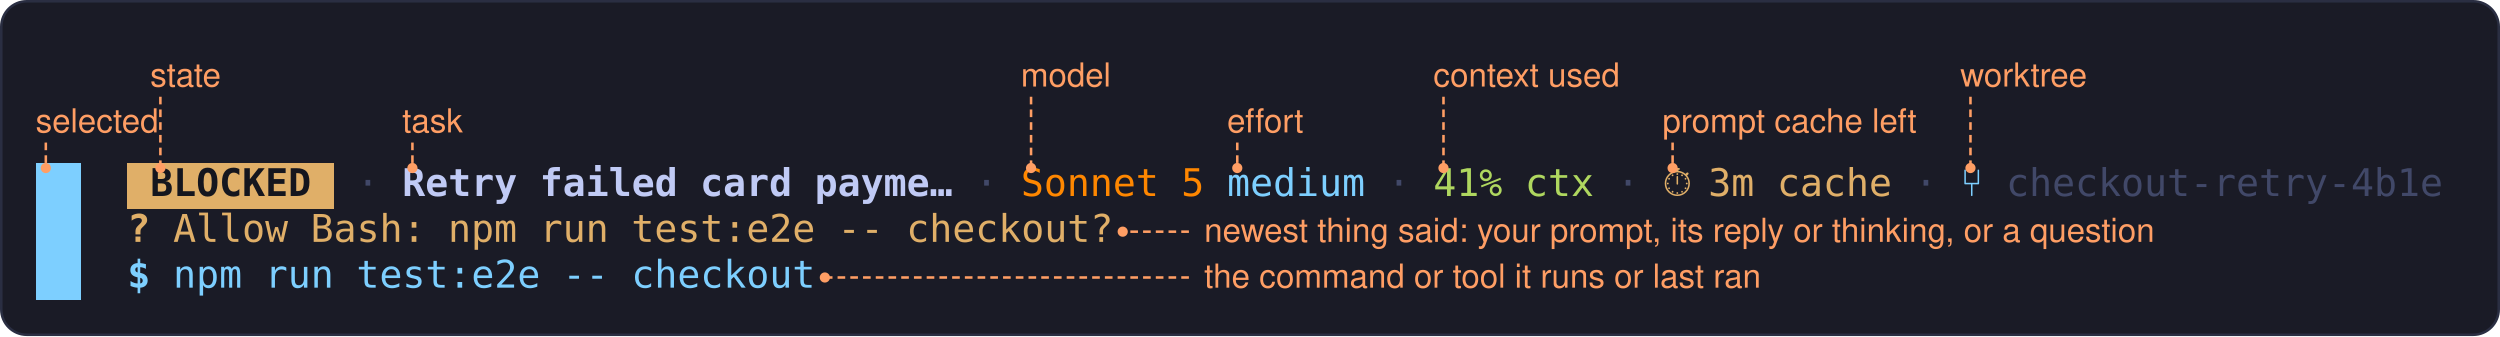
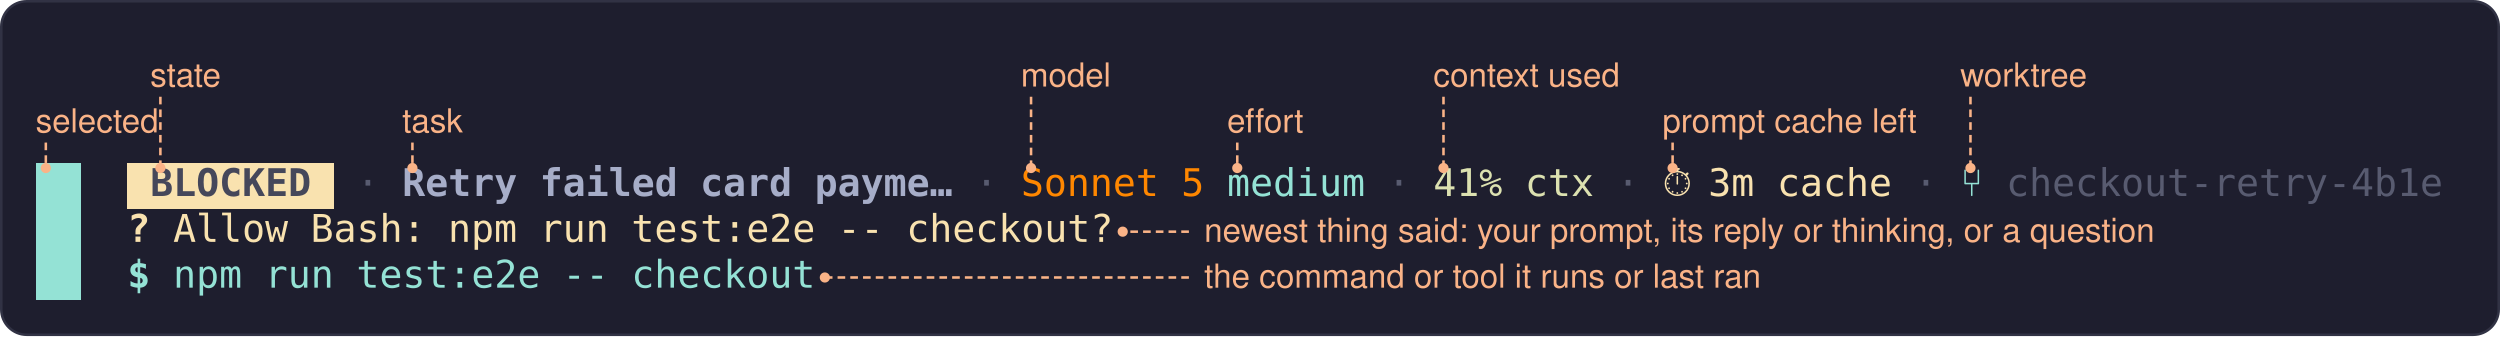
<svg xmlns="http://www.w3.org/2000/svg" width="982" height="132" viewBox="0 0 982 132">
-   <rect x="0.5" y="0.5" width="981" height="131" rx="10" fill="#1a1b26" stroke="#2a2e42" />
+   <rect x="0.5" y="0.5" width="981" height="131" rx="10" fill="#1e1e2e" stroke="#313244" />
  <g transform="translate(14 64)" font-family="ui-monospace, SFMono-Regular, Menlo, Consolas, 'DejaVu Sans Mono', 'Liberation Mono', monospace" font-size="15">
-     <rect x="36" y="0" width="81" height="18" fill="#e0af68" shape-rendering="crispEdges" />
-     <rect x="0" y="0" width="9" height="18" fill="#7dcfff" shape-rendering="crispEdges" />
-     <rect x="9" y="0" width="9" height="18" fill="#7dcfff" shape-rendering="crispEdges" />
-     <text x="45 54 63 72 81 90 99" y="13" fill="#15161e" font-weight="bold">BLOCKED</text>
-     <text x="126" y="13" fill="#414868">·</text>
-     <text x="144 153 162 171 180" y="13" fill="#c0caf5" font-weight="bold">Retry</text>
-     <text x="198 207 216 225 234 243" y="13" fill="#c0caf5" font-weight="bold">failed</text>
-     <text x="261 270 279 288" y="13" fill="#c0caf5" font-weight="bold">card</text>
-     <text x="306 315 324 333 342 351" y="13" fill="#c0caf5" font-weight="bold">payme…</text>
-     <text x="369" y="13" fill="#414868">·</text>
+     <rect x="36" y="0" width="81" height="18" fill="#f9e2af" shape-rendering="crispEdges" />
+     <rect x="0" y="0" width="9" height="18" fill="#94e2d5" shape-rendering="crispEdges" />
+     <rect x="9" y="0" width="9" height="18" fill="#94e2d5" shape-rendering="crispEdges" />
+     <text x="45 54 63 72 81 90 99" y="13" fill="#45475a" font-weight="bold">BLOCKED</text>
+     <text x="126" y="13" fill="#585b70">·</text>
+     <text x="144 153 162 171 180" y="13" fill="#a6adc8" font-weight="bold">Retry</text>
+     <text x="198 207 216 225 234 243" y="13" fill="#a6adc8" font-weight="bold">failed</text>
+     <text x="261 270 279 288" y="13" fill="#a6adc8" font-weight="bold">card</text>
+     <text x="306 315 324 333 342 351" y="13" fill="#a6adc8" font-weight="bold">payme…</text>
+     <text x="369" y="13" fill="#585b70">·</text>
    <text x="387 396 405 414 423 432" y="13" fill="#ff8700">Sonnet</text>
    <text x="450" y="13" fill="#ff8700">5</text>
-     <text x="468 477 486 495 504 513" y="13" fill="#7dcfff">medium</text>
-     <text x="531" y="13" fill="#414868">·</text>
-     <text x="549 558 567" y="13" fill="#afd75f">41%</text>
-     <text x="585 594 603" y="13" fill="#afd75f">ctx</text>
-     <text x="621" y="13" fill="#414868">·</text>
-     <text x="639" y="13" fill="#e0af68">⏱</text>
-     <text x="657 666" y="13" fill="#e0af68">3m</text>
-     <text x="684 693 702 711 720" y="13" fill="#e0af68">cache</text>
-     <text x="738" y="13" fill="#414868">·</text>
-     <text x="756" y="13" fill="#7dcfff">⑂</text>
-     <text x="774 783 792 801 810 819 828 837 846 855 864 873 882 891 900 909 918 927 936" y="13" fill="#414868">checkout-retry-4b1e</text>
-     <rect x="0" y="18" width="9" height="18" fill="#7dcfff" shape-rendering="crispEdges" />
-     <rect x="9" y="18" width="9" height="18" fill="#7dcfff" shape-rendering="crispEdges" />
-     <text x="36" y="31" fill="#e0af68" font-weight="bold">?</text>
-     <text x="54 63 72 81 90" y="31" fill="#e0af68">Allow</text>
-     <text x="108 117 126 135 144" y="31" fill="#e0af68">Bash:</text>
-     <text x="162 171 180" y="31" fill="#e0af68">npm</text>
-     <text x="198 207 216" y="31" fill="#e0af68">run</text>
-     <text x="234 243 252 261 270 279 288 297" y="31" fill="#e0af68">test:e2e</text>
-     <text x="315 324" y="31" fill="#e0af68">--</text>
-     <text x="342 351 360 369 378 387 396 405 414" y="31" fill="#e0af68">checkout?</text>
-     <rect x="0" y="36" width="9" height="18" fill="#7dcfff" shape-rendering="crispEdges" />
-     <rect x="9" y="36" width="9" height="18" fill="#7dcfff" shape-rendering="crispEdges" />
-     <text x="36" y="49" fill="#7dcfff" font-weight="bold">$</text>
-     <text x="54 63 72" y="49" fill="#7dcfff">npm</text>
-     <text x="90 99 108" y="49" fill="#7dcfff">run</text>
-     <text x="126 135 144 153 162 171 180 189" y="49" fill="#7dcfff">test:e2e</text>
-     <text x="207 216" y="49" fill="#7dcfff">--</text>
-     <text x="234 243 252 261 270 279 288 297" y="49" fill="#7dcfff">checkout</text>
+     <text x="468 477 486 495 504 513" y="13" fill="#94e2d5">medium</text>
+     <text x="531" y="13" fill="#585b70">·</text>
+     <text x="549 558 567" y="13" fill="#dce1b0">41%</text>
+     <text x="585 594 603" y="13" fill="#dce1b0">ctx</text>
+     <text x="621" y="13" fill="#585b70">·</text>
+     <text x="639" y="13" fill="#f9e2af">⏱</text>
+     <text x="657 666" y="13" fill="#f9e2af">3m</text>
+     <text x="684 693 702 711 720" y="13" fill="#f9e2af">cache</text>
+     <text x="738" y="13" fill="#585b70">·</text>
+     <text x="756" y="13" fill="#94e2d5">⑂</text>
+     <text x="774 783 792 801 810 819 828 837 846 855 864 873 882 891 900 909 918 927 936" y="13" fill="#585b70">checkout-retry-4b1e</text>
+     <rect x="0" y="18" width="9" height="18" fill="#94e2d5" shape-rendering="crispEdges" />
+     <rect x="9" y="18" width="9" height="18" fill="#94e2d5" shape-rendering="crispEdges" />
+     <text x="36" y="31" fill="#f9e2af" font-weight="bold">?</text>
+     <text x="54 63 72 81 90" y="31" fill="#f9e2af">Allow</text>
+     <text x="108 117 126 135 144" y="31" fill="#f9e2af">Bash:</text>
+     <text x="162 171 180" y="31" fill="#f9e2af">npm</text>
+     <text x="198 207 216" y="31" fill="#f9e2af">run</text>
+     <text x="234 243 252 261 270 279 288 297" y="31" fill="#f9e2af">test:e2e</text>
+     <text x="315 324" y="31" fill="#f9e2af">--</text>
+     <text x="342 351 360 369 378 387 396 405 414" y="31" fill="#f9e2af">checkout?</text>
+     <rect x="0" y="36" width="9" height="18" fill="#94e2d5" shape-rendering="crispEdges" />
+     <rect x="9" y="36" width="9" height="18" fill="#94e2d5" shape-rendering="crispEdges" />
+     <text x="36" y="49" fill="#94e2d5" font-weight="bold">$</text>
+     <text x="54 63 72" y="49" fill="#94e2d5">npm</text>
+     <text x="90 99 108" y="49" fill="#94e2d5">run</text>
+     <text x="126 135 144 153 162 171 180 189" y="49" fill="#94e2d5">test:e2e</text>
+     <text x="207 216" y="49" fill="#94e2d5">--</text>
+     <text x="234 243 252 261 270 279 288 297" y="49" fill="#94e2d5">checkout</text>
    <g transform="translate(0 -12)">
-       <text x="0" y="0" fill="#ff9e64" font-family="-apple-system, 'Segoe UI', Helvetica, Arial, sans-serif" font-size="13">selected</text>
+       <text x="0" y="0" fill="#fab387" font-family="-apple-system, 'Segoe UI', Helvetica, Arial, sans-serif" font-size="13">selected</text>
    </g>
-     <path d="M4 -8V2" stroke="#ff9e64" stroke-width="1" stroke-dasharray="3 2" />
-     <circle cx="4" cy="2" r="2" fill="#ff9e64" />
+     <path d="M4 -8V2" stroke="#fab387" stroke-width="1" stroke-dasharray="3 2" />
+     <circle cx="4" cy="2" r="2" fill="#fab387" />
    <g transform="translate(0 -30)">
-       <text x="45" y="0" fill="#ff9e64" font-family="-apple-system, 'Segoe UI', Helvetica, Arial, sans-serif" font-size="13">state</text>
+       <text x="45" y="0" fill="#fab387" font-family="-apple-system, 'Segoe UI', Helvetica, Arial, sans-serif" font-size="13">state</text>
    </g>
-     <path d="M49 -26V2" stroke="#ff9e64" stroke-width="1" stroke-dasharray="3 2" />
-     <circle cx="49" cy="2" r="2" fill="#ff9e64" />
+     <path d="M49 -26V2" stroke="#fab387" stroke-width="1" stroke-dasharray="3 2" />
+     <circle cx="49" cy="2" r="2" fill="#fab387" />
    <g transform="translate(0 -12)">
-       <text x="144" y="0" fill="#ff9e64" font-family="-apple-system, 'Segoe UI', Helvetica, Arial, sans-serif" font-size="13">task</text>
+       <text x="144" y="0" fill="#fab387" font-family="-apple-system, 'Segoe UI', Helvetica, Arial, sans-serif" font-size="13">task</text>
    </g>
-     <path d="M148 -8V2" stroke="#ff9e64" stroke-width="1" stroke-dasharray="3 2" />
-     <circle cx="148" cy="2" r="2" fill="#ff9e64" />
+     <path d="M148 -8V2" stroke="#fab387" stroke-width="1" stroke-dasharray="3 2" />
+     <circle cx="148" cy="2" r="2" fill="#fab387" />
    <g transform="translate(0 -30)">
-       <text x="387" y="0" fill="#ff9e64" font-family="-apple-system, 'Segoe UI', Helvetica, Arial, sans-serif" font-size="13">model</text>
+       <text x="387" y="0" fill="#fab387" font-family="-apple-system, 'Segoe UI', Helvetica, Arial, sans-serif" font-size="13">model</text>
    </g>
-     <path d="M391 -26V2" stroke="#ff9e64" stroke-width="1" stroke-dasharray="3 2" />
-     <circle cx="391" cy="2" r="2" fill="#ff9e64" />
+     <path d="M391 -26V2" stroke="#fab387" stroke-width="1" stroke-dasharray="3 2" />
+     <circle cx="391" cy="2" r="2" fill="#fab387" />
    <g transform="translate(0 -12)">
-       <text x="468" y="0" fill="#ff9e64" font-family="-apple-system, 'Segoe UI', Helvetica, Arial, sans-serif" font-size="13">effort</text>
+       <text x="468" y="0" fill="#fab387" font-family="-apple-system, 'Segoe UI', Helvetica, Arial, sans-serif" font-size="13">effort</text>
    </g>
-     <path d="M472 -8V2" stroke="#ff9e64" stroke-width="1" stroke-dasharray="3 2" />
-     <circle cx="472" cy="2" r="2" fill="#ff9e64" />
+     <path d="M472 -8V2" stroke="#fab387" stroke-width="1" stroke-dasharray="3 2" />
+     <circle cx="472" cy="2" r="2" fill="#fab387" />
    <g transform="translate(0 -30)">
-       <text x="549" y="0" fill="#ff9e64" font-family="-apple-system, 'Segoe UI', Helvetica, Arial, sans-serif" font-size="13">context used</text>
+       <text x="549" y="0" fill="#fab387" font-family="-apple-system, 'Segoe UI', Helvetica, Arial, sans-serif" font-size="13">context used</text>
    </g>
-     <path d="M553 -26V2" stroke="#ff9e64" stroke-width="1" stroke-dasharray="3 2" />
-     <circle cx="553" cy="2" r="2" fill="#ff9e64" />
+     <path d="M553 -26V2" stroke="#fab387" stroke-width="1" stroke-dasharray="3 2" />
+     <circle cx="553" cy="2" r="2" fill="#fab387" />
    <g transform="translate(0 -12)">
-       <text x="639" y="0" fill="#ff9e64" font-family="-apple-system, 'Segoe UI', Helvetica, Arial, sans-serif" font-size="13">prompt cache left</text>
+       <text x="639" y="0" fill="#fab387" font-family="-apple-system, 'Segoe UI', Helvetica, Arial, sans-serif" font-size="13">prompt cache left</text>
    </g>
-     <path d="M643 -8V2" stroke="#ff9e64" stroke-width="1" stroke-dasharray="3 2" />
-     <circle cx="643" cy="2" r="2" fill="#ff9e64" />
+     <path d="M643 -8V2" stroke="#fab387" stroke-width="1" stroke-dasharray="3 2" />
+     <circle cx="643" cy="2" r="2" fill="#fab387" />
    <g transform="translate(0 -30)">
-       <text x="756" y="0" fill="#ff9e64" font-family="-apple-system, 'Segoe UI', Helvetica, Arial, sans-serif" font-size="13">worktree</text>
+       <text x="756" y="0" fill="#fab387" font-family="-apple-system, 'Segoe UI', Helvetica, Arial, sans-serif" font-size="13">worktree</text>
    </g>
-     <path d="M760 -26V2" stroke="#ff9e64" stroke-width="1" stroke-dasharray="3 2" />
-     <circle cx="760" cy="2" r="2" fill="#ff9e64" />
-     <path d="M453 27L427 27" stroke="#ff9e64" stroke-width="1" stroke-dasharray="3 2" />
-     <circle cx="427" cy="27" r="2" fill="#ff9e64" />
-     <text x="459" y="31" fill="#ff9e64" font-family="-apple-system, 'Segoe UI', Helvetica, Arial, sans-serif" font-size="13">newest thing said: your prompt, its reply or thinking, or a question</text>
-     <path d="M453 45L310 45" stroke="#ff9e64" stroke-width="1" stroke-dasharray="3 2" />
-     <circle cx="310" cy="45" r="2" fill="#ff9e64" />
-     <text x="459" y="49" fill="#ff9e64" font-family="-apple-system, 'Segoe UI', Helvetica, Arial, sans-serif" font-size="13">the command or tool it runs or last ran</text>
+     <path d="M760 -26V2" stroke="#fab387" stroke-width="1" stroke-dasharray="3 2" />
+     <circle cx="760" cy="2" r="2" fill="#fab387" />
+     <path d="M453 27L427 27" stroke="#fab387" stroke-width="1" stroke-dasharray="3 2" />
+     <circle cx="427" cy="27" r="2" fill="#fab387" />
+     <text x="459" y="31" fill="#fab387" font-family="-apple-system, 'Segoe UI', Helvetica, Arial, sans-serif" font-size="13">newest thing said: your prompt, its reply or thinking, or a question</text>
+     <path d="M453 45L310 45" stroke="#fab387" stroke-width="1" stroke-dasharray="3 2" />
+     <circle cx="310" cy="45" r="2" fill="#fab387" />
+     <text x="459" y="49" fill="#fab387" font-family="-apple-system, 'Segoe UI', Helvetica, Arial, sans-serif" font-size="13">the command or tool it runs or last ran</text>
  </g>
</svg>
